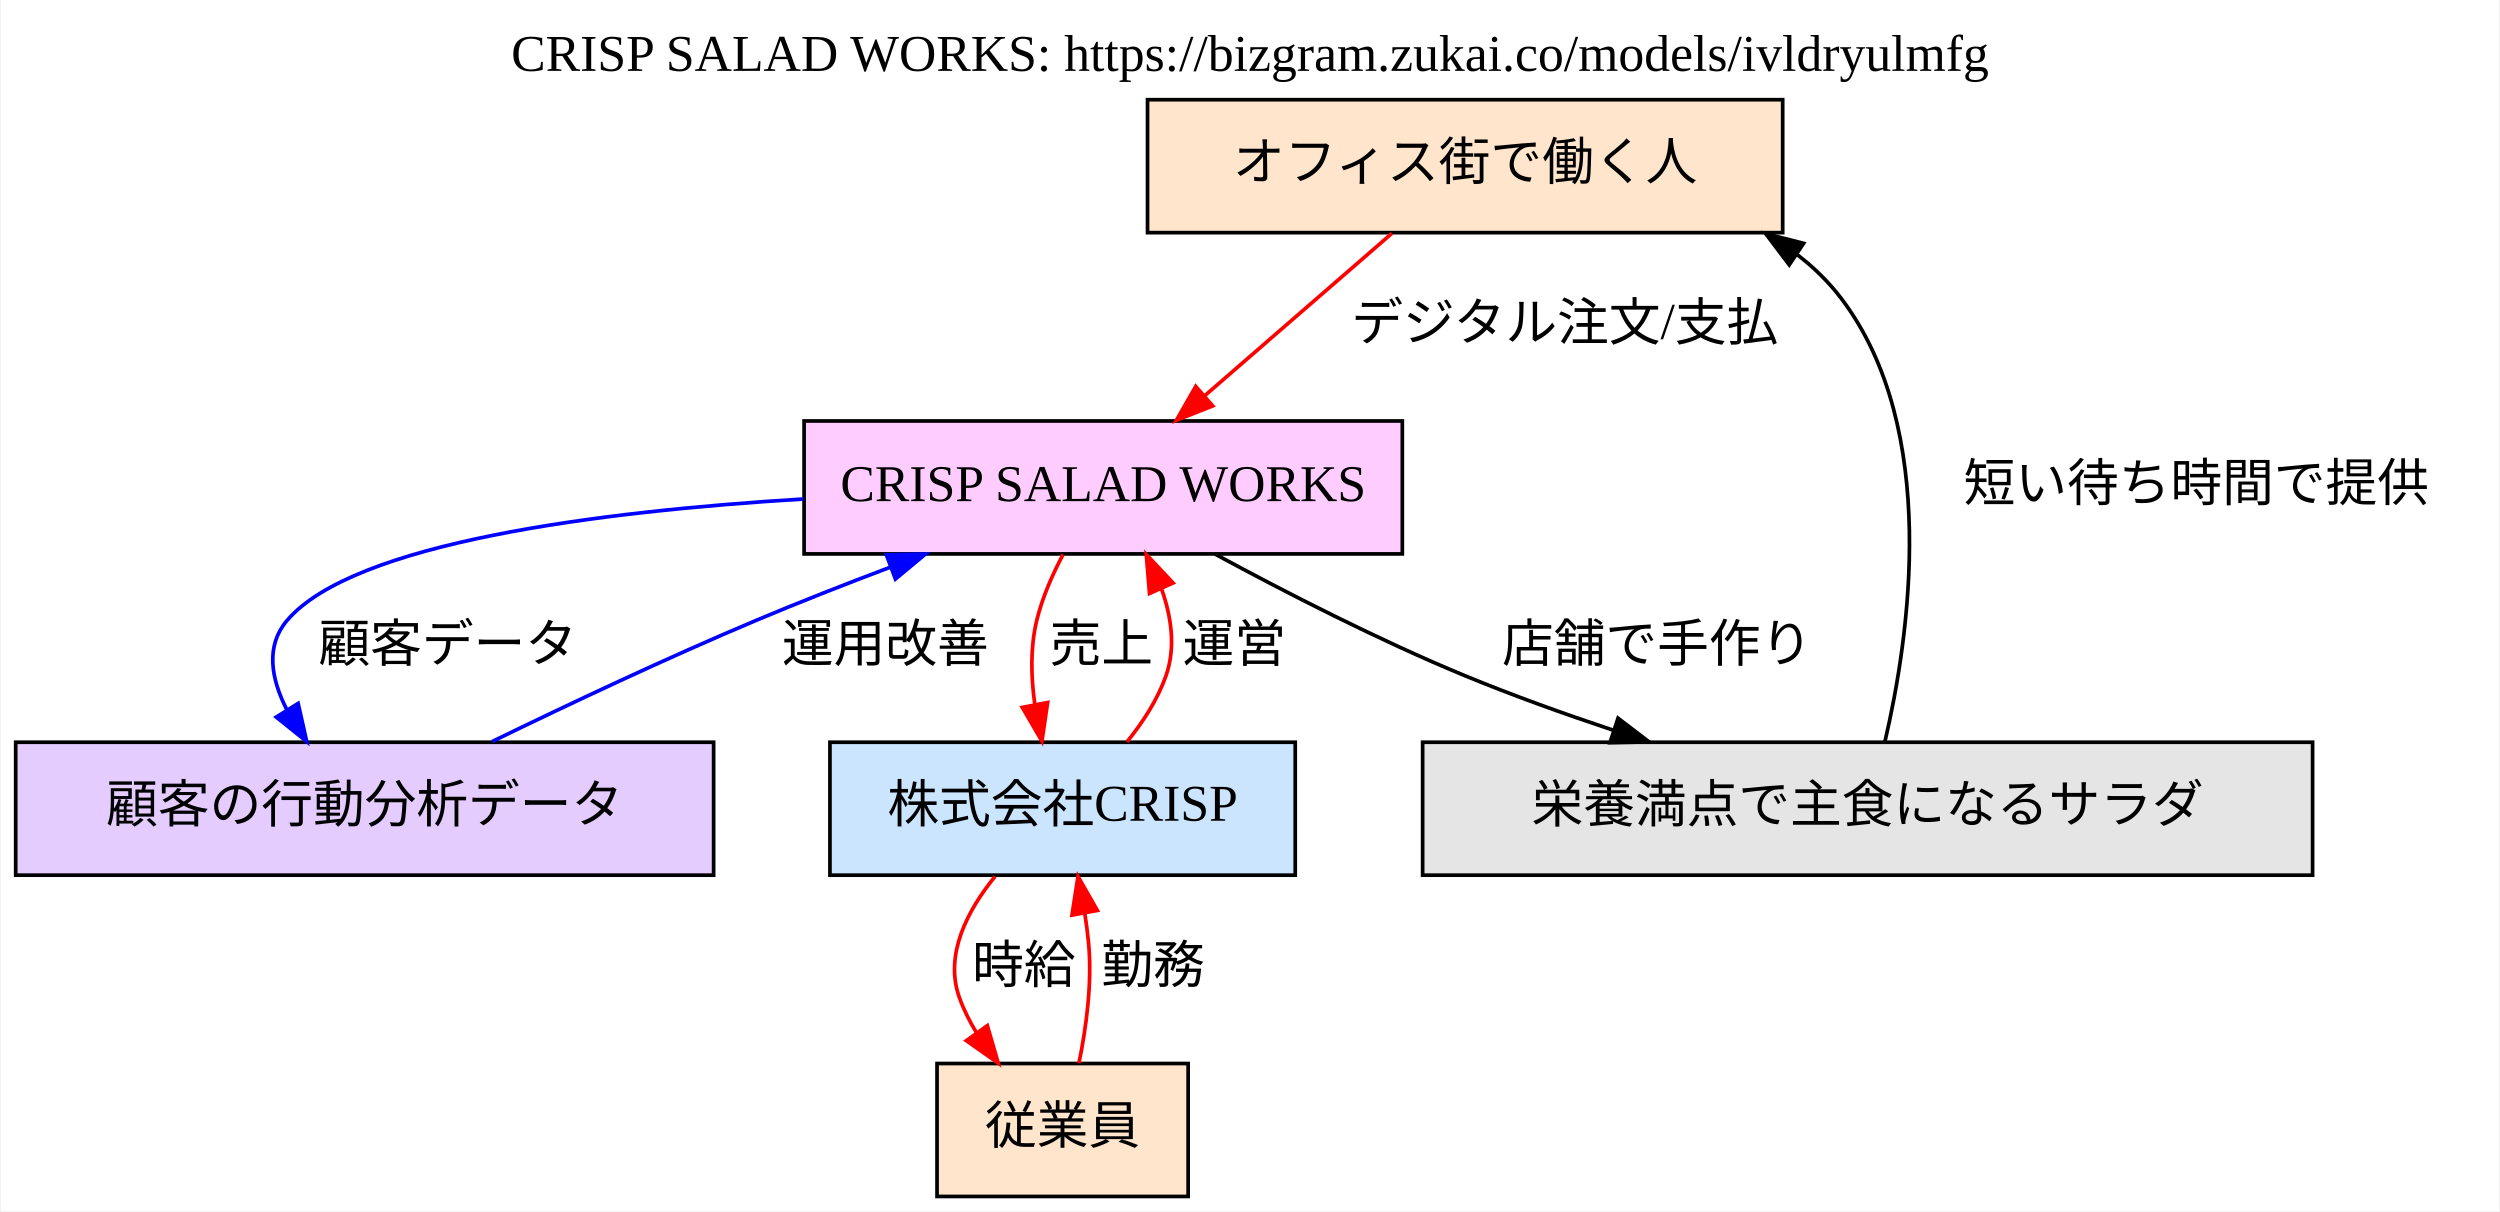
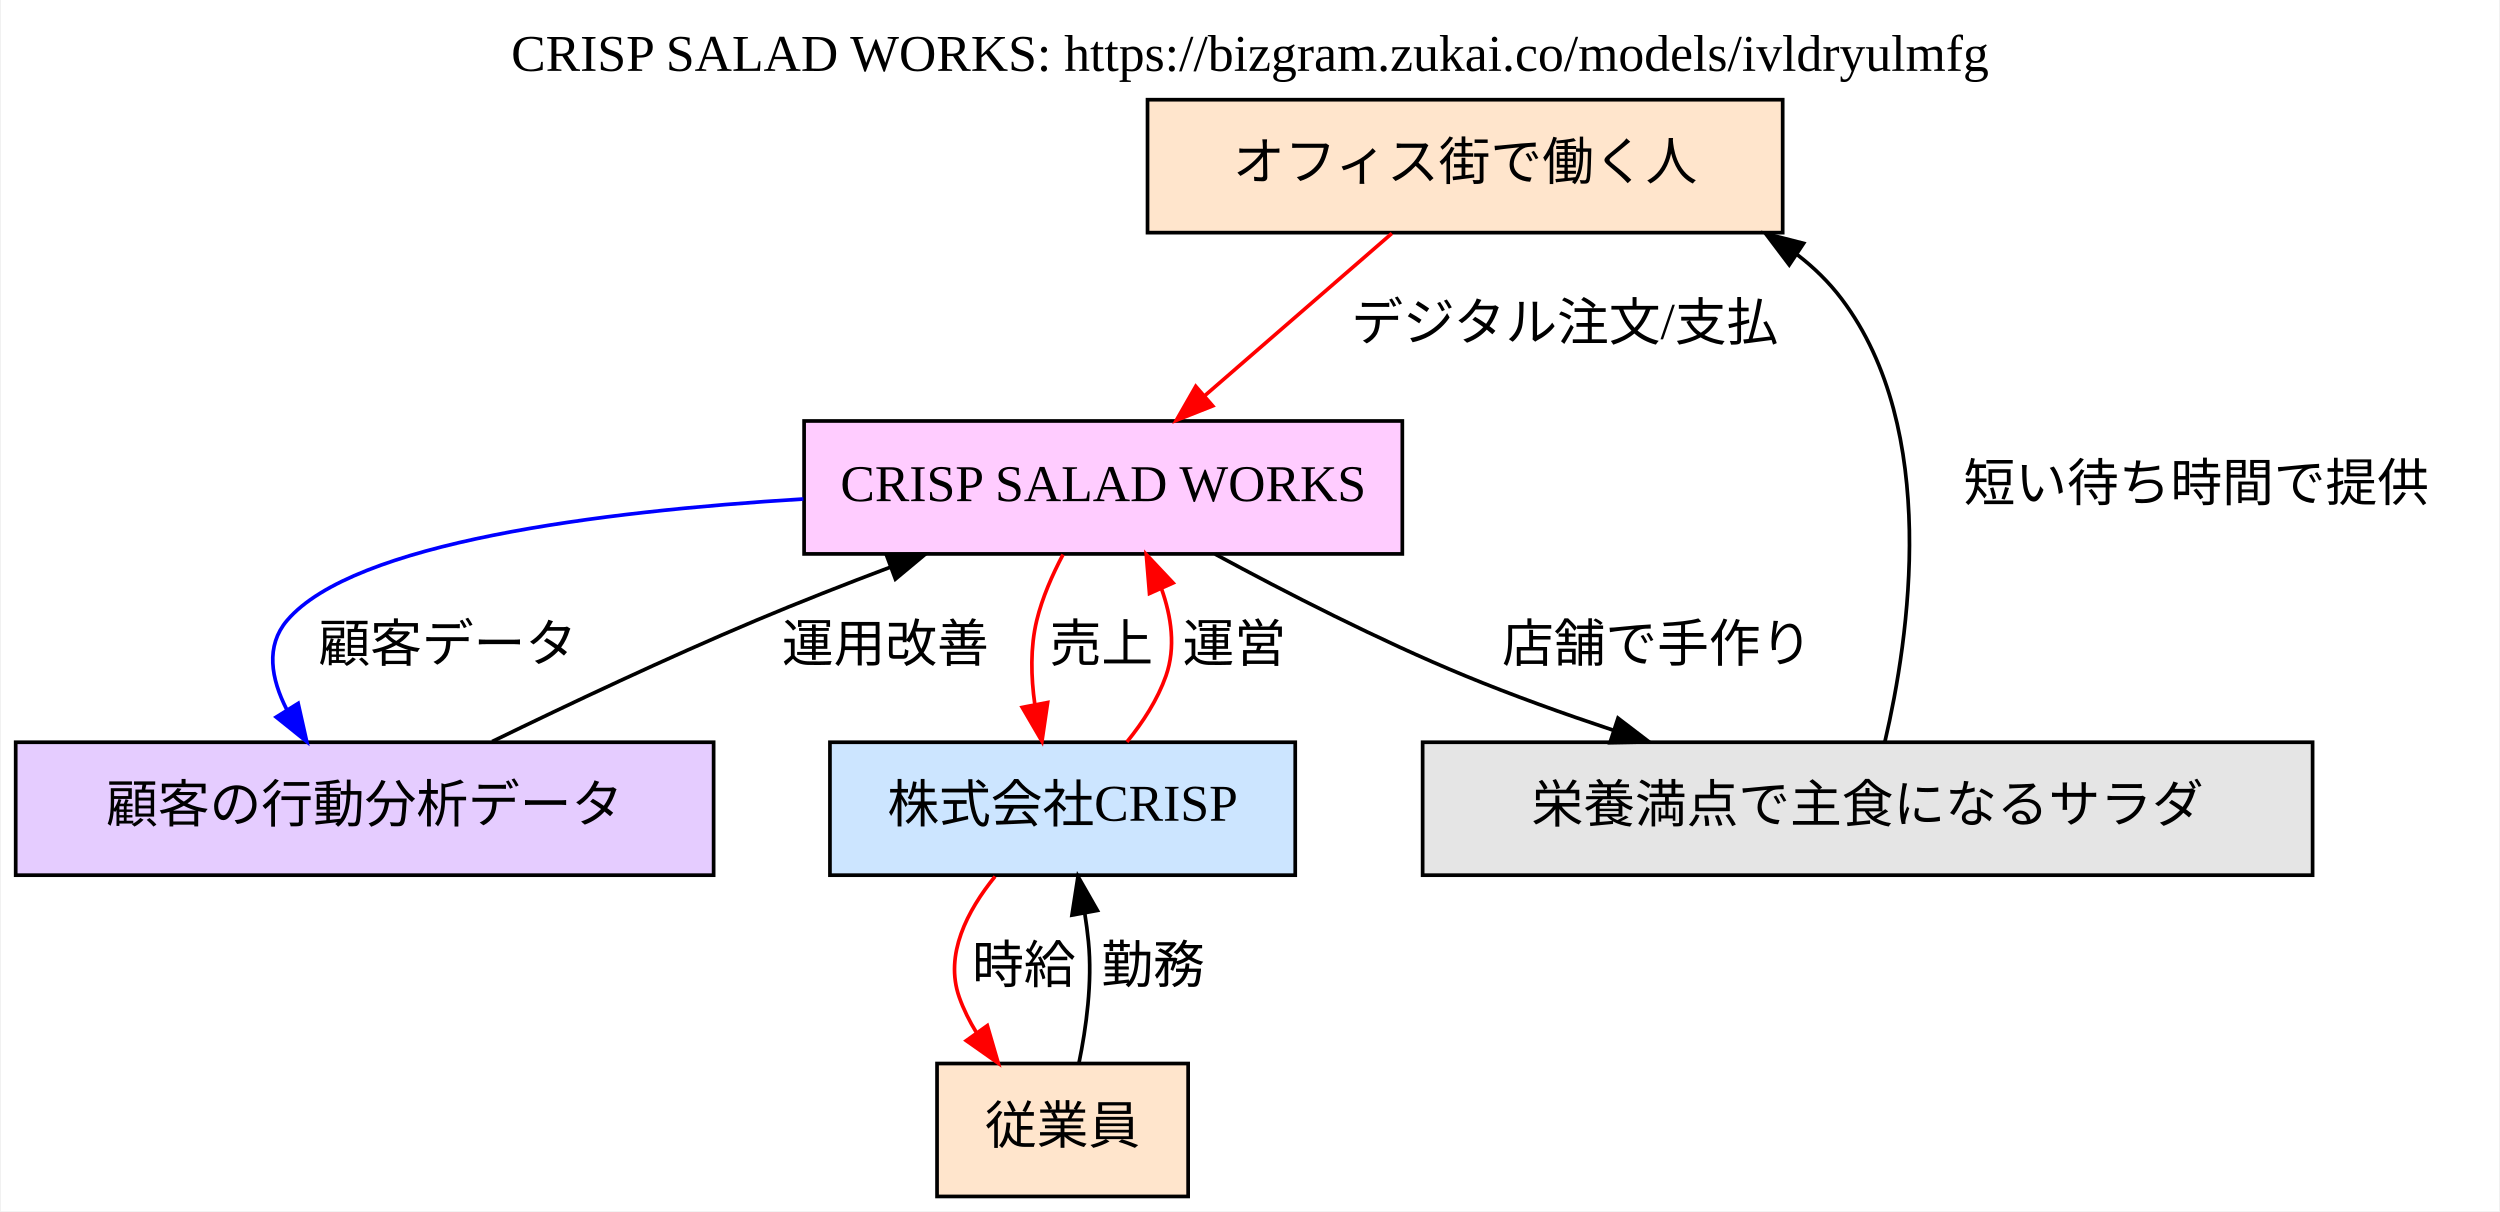
<svg xmlns="http://www.w3.org/2000/svg" width="677pt" height="328pt" viewBox="0.00 0.00 676.50 328.00">
  <g id="graph0" class="graph" transform="scale(1 1) rotate(0) translate(4 324)">
    <polygon fill="white" stroke="transparent" points="-4,4 -4,-324 672.5,-324 672.5,4 -4,4" />
    <text text-anchor="middle" x="334.25" y="-304.8" font-family="Times New Roman,serif" font-size="14.00">CRISP SALAD WORKS: https://bizgram.zukai.co/models/ivldryulmfg</text>
    <g id="node1" class="node">
      <polygon fill="#ffe5cc" stroke="black" points="478.5,-297 306.5,-297 306.5,-261 478.5,-261 478.5,-297" />
      <text text-anchor="middle" x="392.5" y="-275.3" font-family="Times New Roman,serif" font-size="14.00">オフィス街で働く人</text>
    </g>
    <g id="node3" class="node">
      <polygon fill="#ffccff" stroke="black" points="375.5,-210 213.5,-210 213.5,-174 375.5,-174 375.5,-210" />
      <text text-anchor="middle" x="294.5" y="-188.3" font-family="Times New Roman,serif" font-size="14.00">CRISP SALAD WORKS</text>
    </g>
    <g id="edge1" class="edge">
      <path fill="none" stroke="red" d="M372.67,-260.8C358.06,-248.13 338,-230.73 321.87,-216.74" />
      <polygon fill="red" stroke="red" points="324.15,-214.08 314.3,-210.18 319.56,-219.37 324.15,-214.08" />
      <text text-anchor="middle" x="419.5" y="-231.8" font-family="Times New Roman,serif" font-size="14.00">デジタル注文/支払</text>
    </g>
    <g id="node2" class="node">
      <polygon fill="#e5e5e5" stroke="black" points="622,-123 381,-123 381,-87 622,-87 622,-123" />
      <text text-anchor="middle" x="501.5" y="-101.3" font-family="Times New Roman,serif" font-size="14.00">栄養満点で主食になるサラダ</text>
    </g>
    <g id="edge2" class="edge">
      <path fill="none" stroke="black" d="M506.19,-123.19C512.77,-151.33 521.15,-207.62 494.5,-243 491.05,-247.58 486.97,-251.56 482.45,-255.03" />
      <polygon fill="black" stroke="black" points="480.28,-252.27 473.89,-260.73 484.16,-258.1 480.28,-252.27" />
      <text text-anchor="middle" x="590.5" y="-188.3" font-family="Times New Roman,serif" font-size="14.00">短い待ち時間で提供</text>
    </g>
    <g id="edge3" class="edge">
      <path fill="none" stroke="black" d="M324.8,-173.94C343.87,-163.61 369.19,-150.61 392.5,-141 405.29,-135.72 419.18,-130.73 432.63,-126.25" />
      <polygon fill="black" stroke="black" points="433.91,-129.52 442.33,-123.09 431.73,-122.87 433.91,-129.52" />
      <text text-anchor="middle" x="444.5" y="-144.8" font-family="Times New Roman,serif" font-size="14.00">店舗で手作り</text>
    </g>
    <g id="node4" class="node">
      <polygon fill="#e5ccff" stroke="black" points="189,-123 0,-123 0,-87 189,-87 189,-123" />
      <text text-anchor="middle" x="94.5" y="-101.3" font-family="Times New Roman,serif" font-size="14.00">顧客の行動分析データ</text>
    </g>
    <g id="edge4" class="edge">
      <path fill="none" stroke="blue" d="M213.3,-188.87C157.92,-185.51 91.48,-177.05 73.5,-156 67.57,-149.06 69.15,-140.21 73.39,-131.88" />
      <polygon fill="blue" stroke="blue" points="76.49,-133.52 78.81,-123.18 70.55,-129.81 76.49,-133.52" />
      <text text-anchor="middle" x="117" y="-144.8" font-family="Times New Roman,serif" font-size="14.00">顧客データ</text>
    </g>
    <g id="node5" class="node">
      <polygon fill="#cce5ff" stroke="black" points="346.5,-123 220.5,-123 220.5,-87 346.5,-87 346.5,-123" />
      <text text-anchor="middle" x="283.5" y="-101.3" font-family="Times New Roman,serif" font-size="14.00">株式会社CRISP</text>
    </g>
    <g id="edge6" class="edge">
      <path fill="none" stroke="red" d="M283.62,-173.83C280.72,-168.35 277.98,-162.11 276.5,-156 274.73,-148.7 274.93,-140.69 275.98,-133.26" />
      <polygon fill="red" stroke="red" points="279.45,-133.76 277.91,-123.28 272.57,-132.44 279.45,-133.76" />
      <text text-anchor="middle" x="294" y="-144.8" font-family="Times New Roman,serif" font-size="14.00">売上</text>
    </g>
    <g id="edge5" class="edge">
-       <path fill="none" stroke="blue" d="M129.02,-123.19C149.58,-133.2 176.31,-145.81 200.5,-156 212.15,-160.91 224.75,-165.84 236.83,-170.4" />
-       <polygon fill="blue" stroke="blue" points="235.78,-173.75 246.37,-173.97 238.23,-167.19 235.78,-173.75" />
+       <path fill="none" stroke="black" d="M129.02,-123.19C149.58,-133.2 176.31,-145.81 200.5,-156 212.15,-160.91 224.75,-165.84 236.83,-170.4" />
+       <polygon fill="black" stroke="black" points="235.78,-173.75 246.37,-173.97 238.23,-167.19 235.78,-173.75" />
      <text text-anchor="middle" x="235.5" y="-144.8" font-family="Times New Roman,serif" font-size="14.00">運用改善</text>
    </g>
    <g id="edge7" class="edge">
      <path fill="none" stroke="red" d="M300.92,-123.09C305.22,-128.38 309.23,-134.54 311.5,-141 314.19,-148.66 312.98,-157.01 310.25,-164.65" />
      <polygon fill="red" stroke="red" points="307.03,-163.29 306.16,-173.85 313.42,-166.14 307.03,-163.29" />
      <text text-anchor="middle" x="330" y="-144.8" font-family="Times New Roman,serif" font-size="14.00">運営</text>
    </g>
    <g id="node6" class="node">
      <polygon fill="#ffe5cc" stroke="black" points="317.5,-36 249.5,-36 249.5,0 317.5,0 317.5,-36" />
      <text text-anchor="middle" x="283.5" y="-14.3" font-family="Times New Roman,serif" font-size="14.00">従業員</text>
    </g>
    <g id="edge8" class="edge">
      <path fill="none" stroke="red" d="M265.21,-86.66C257.65,-77.35 251.48,-65.45 255.5,-54 256.67,-50.67 258.3,-47.42 260.2,-44.32" />
      <polygon fill="red" stroke="red" points="263.12,-46.26 266.08,-36.09 257.42,-42.19 263.12,-46.26" />
      <text text-anchor="middle" x="273" y="-57.8" font-family="Times New Roman,serif" font-size="14.00">時給</text>
    </g>
    <g id="edge9" class="edge">
-       <path fill="none" stroke="red" d="M287.92,-36.08C289.91,-45.73 291.59,-58.01 290.5,-69 290.25,-71.54 289.9,-74.16 289.49,-76.78" />
-       <polygon fill="red" stroke="red" points="286.04,-76.19 287.67,-86.66 292.92,-77.45 286.04,-76.19" />
+       <path fill="none" stroke="black" d="M287.92,-36.08C289.91,-45.73 291.59,-58.01 290.5,-69 290.25,-71.54 289.9,-74.16 289.49,-76.78" />
+       <polygon fill="black" stroke="black" points="286.04,-76.19 287.67,-86.66 292.92,-77.45 286.04,-76.19" />
      <text text-anchor="middle" x="308" y="-57.8" font-family="Times New Roman,serif" font-size="14.00">勤務</text>
    </g>
  </g>
</svg>
